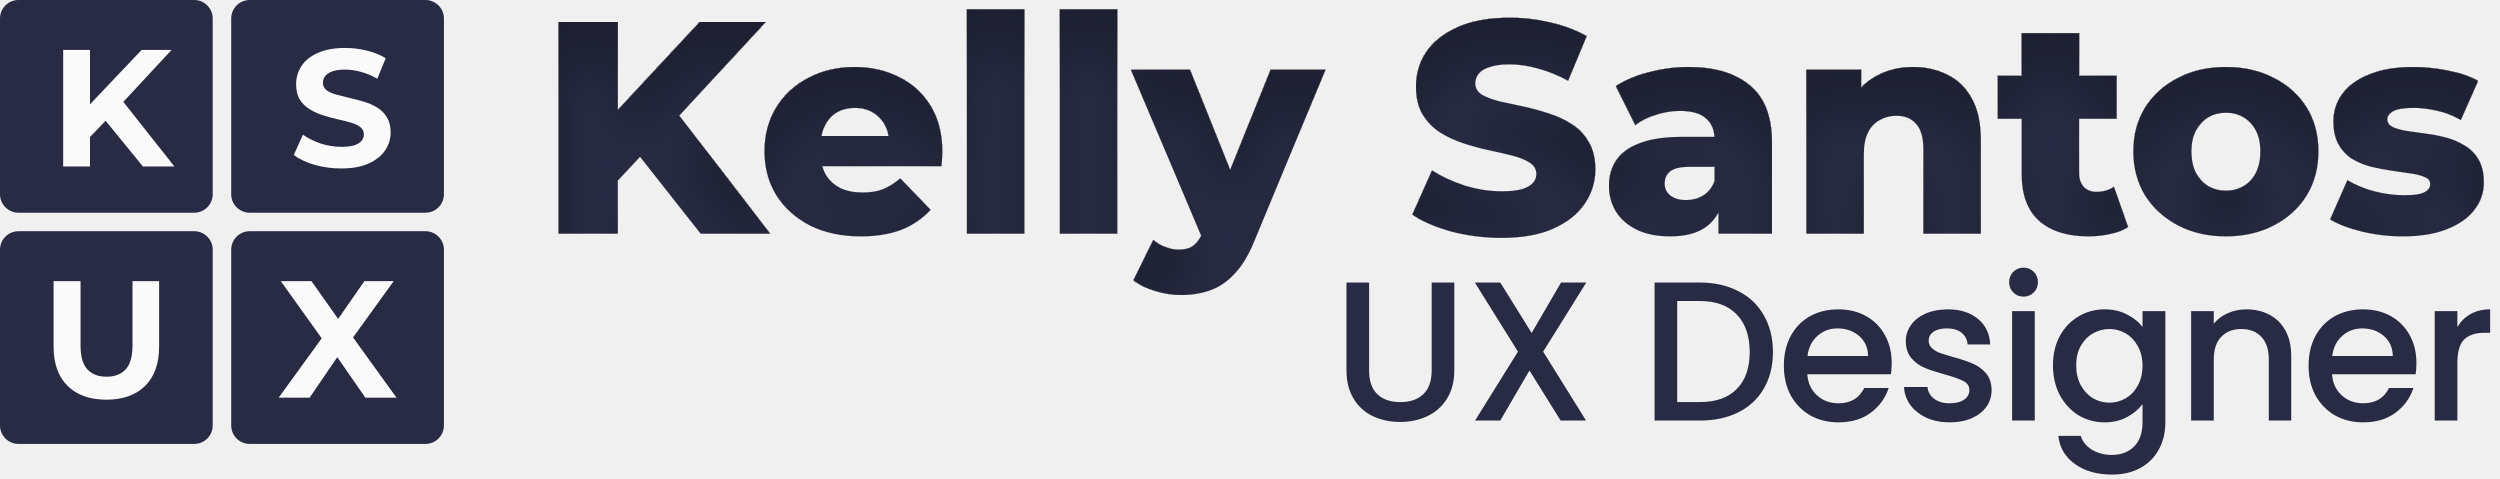
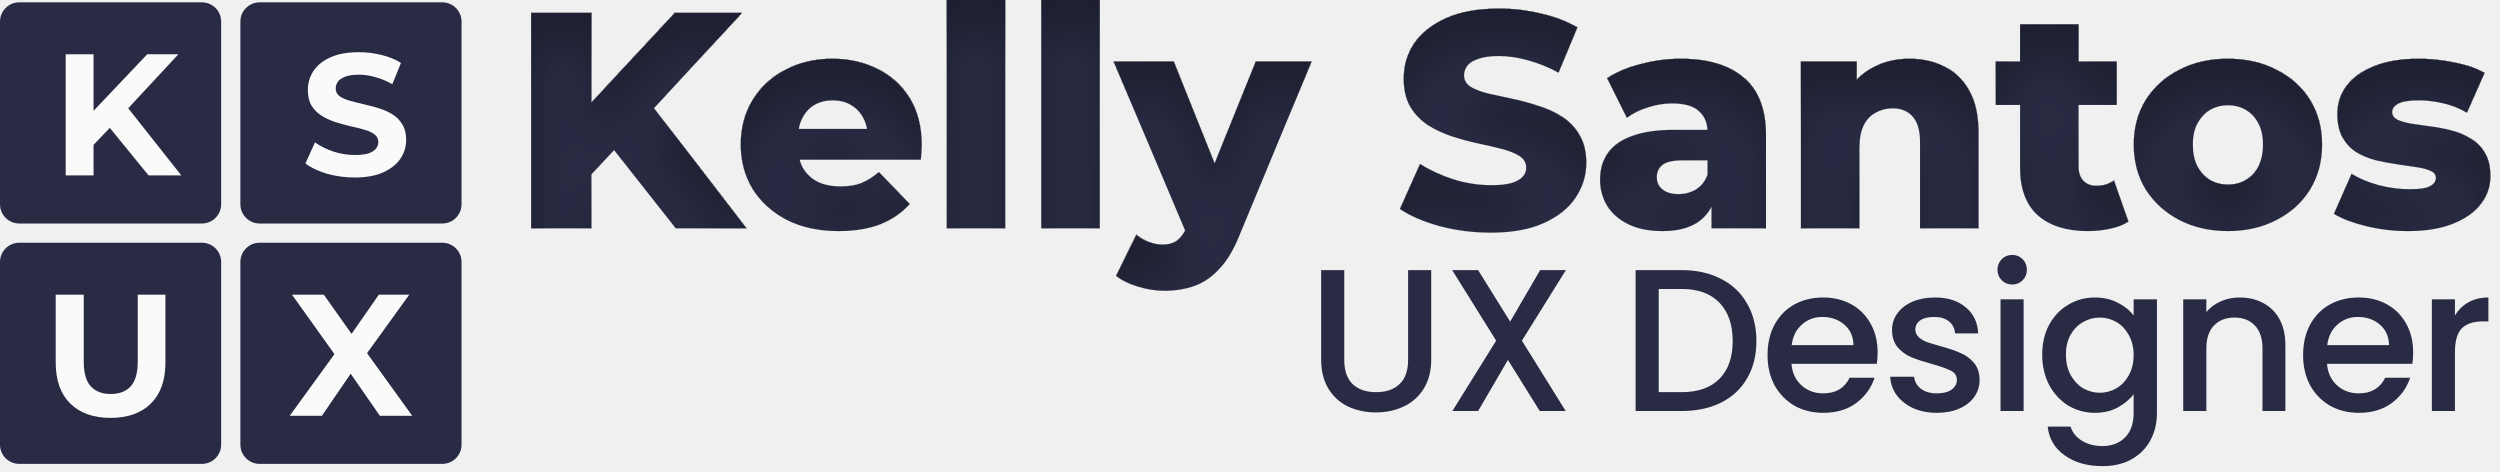
- <svg xmlns="http://www.w3.org/2000/svg" width="214" height="41" viewBox="0 0 214 41" fill="none">
-   <g clip-path="url(#clip0_3644_10)">
-     <path d="M16.625 0C17.499 2.06136e-06 18.208 0.709 18.208 1.583V16.625C18.208 17.499 17.499 18.208 16.625 18.208H1.583C0.709 18.208 2.06137e-06 17.499 0 16.625V1.583C0 0.709 0.709 0 1.583 0H16.625Z" fill="#282B43" />
-     <path d="M7.475 11.97L7.347 9.305L12.12 4.275H14.685L10.382 8.906L9.099 10.274L7.475 11.97ZM5.409 14.25V4.275H7.703V14.25H5.409ZM12.234 14.25L8.686 9.904L10.197 8.265L14.928 14.25H12.234Z" fill="#FAFAFA" />
-     <path d="M36.417 0H21.375C20.5 0 19.792 0.709 19.792 1.583V16.625C19.792 17.499 20.5 18.208 21.375 18.208H36.417C37.291 18.208 38 17.499 38 16.625V1.583C38 0.709 37.291 0 36.417 0Z" fill="#282B43" />
-     <path d="M29.208 14.421C28.41 14.421 27.646 14.316 26.914 14.107C26.183 13.889 25.594 13.609 25.147 13.267L25.931 11.528C26.358 11.832 26.862 12.084 27.441 12.284C28.03 12.473 28.624 12.569 29.223 12.569C29.679 12.569 30.044 12.526 30.32 12.44C30.605 12.345 30.814 12.217 30.947 12.056C31.08 11.894 31.146 11.709 31.146 11.5C31.146 11.234 31.042 11.025 30.833 10.873C30.624 10.711 30.348 10.583 30.006 10.488C29.664 10.383 29.284 10.289 28.866 10.203C28.458 10.108 28.045 9.994 27.627 9.861C27.218 9.728 26.843 9.557 26.501 9.348C26.159 9.139 25.879 8.864 25.66 8.521C25.451 8.18 25.347 7.742 25.347 7.21C25.347 6.641 25.499 6.123 25.803 5.657C26.116 5.182 26.582 4.807 27.199 4.532C27.826 4.247 28.61 4.104 29.55 4.104C30.177 4.104 30.795 4.18 31.403 4.332C32.011 4.474 32.548 4.693 33.013 4.987L32.301 6.74C31.835 6.474 31.37 6.279 30.904 6.156C30.439 6.023 29.983 5.957 29.536 5.957C29.09 5.957 28.724 6.009 28.439 6.113C28.154 6.218 27.95 6.356 27.826 6.527C27.703 6.688 27.641 6.878 27.641 7.096C27.641 7.353 27.745 7.562 27.954 7.723C28.163 7.875 28.439 7.999 28.781 8.094C29.123 8.189 29.498 8.284 29.907 8.379C30.325 8.474 30.738 8.583 31.146 8.707C31.564 8.83 31.944 8.996 32.286 9.206C32.628 9.415 32.904 9.69 33.113 10.032C33.331 10.374 33.441 10.806 33.441 11.329C33.441 11.889 33.284 12.402 32.97 12.868C32.657 13.333 32.187 13.709 31.56 13.993C30.942 14.278 30.158 14.421 29.208 14.421Z" fill="#FAFAFA" />
-     <path d="M16.625 19.792H1.583C0.709 19.792 0 20.5 0 21.375V36.417C0 37.291 0.709 38 1.583 38H16.625C17.499 38 18.208 37.291 18.208 36.417V21.375C18.208 20.5 17.499 19.792 16.625 19.792Z" fill="#282B43" />
-     <path d="M9.104 34.213C7.688 34.213 6.581 33.818 5.783 33.03C4.985 32.241 4.586 31.116 4.586 29.653V24.067H6.895V29.567C6.895 30.517 7.09 31.201 7.479 31.619C7.869 32.037 8.415 32.246 9.118 32.246C9.821 32.246 10.367 32.037 10.757 31.619C11.146 31.201 11.341 30.517 11.341 29.567V24.067H13.621V29.653C13.621 31.116 13.222 32.241 12.424 33.03C11.626 33.818 10.519 34.213 9.104 34.213Z" fill="#FAFAFA" />
-     <path d="M36.417 19.792H21.375C20.5 19.792 19.792 20.5 19.792 21.375V36.417C19.792 37.291 20.5 38 21.375 38H36.417C37.291 38 38 37.291 38 36.417V21.375C38 20.5 37.291 19.792 36.417 19.792Z" fill="#282B43" />
-     <path d="M23.852 34.042L28.142 28.128V29.809L24.038 24.067H26.66L29.495 28.071L28.398 28.085L31.191 24.067H33.699L29.623 29.71V28.057L33.941 34.042H31.276L28.341 29.809H29.395L26.503 34.042H23.852Z" fill="#FAFAFA" />
+ <svg xmlns="http://www.w3.org/2000/svg" width="260" height="49" viewBox="0 0 260 49" fill="none">
+   <g clip-path="url(#clip0_3896_3540)">
+     <path d="M21 0.244C22.105 0.244 23 1.139 23 2.244V21.244C23 22.349 22.105 23.244 21 23.244H2C0.895 23.244 2.06165e-06 22.349 0 21.244V2.244C0 1.139 0.895 0.244 2 0.244H21Z" fill="#282B43" />
+     <path d="M9.442 15.364L9.28 11.998L15.31 5.644H18.55L13.114 11.494L11.494 13.222L9.442 15.364ZM6.832 18.244V5.644H9.73V18.244H6.832ZM15.454 18.244L10.972 12.754L12.88 10.684L18.856 18.244H15.454Z" fill="#FAFAFA" />
+     <path d="M46 0.244H27C25.895 0.244 25 1.139 25 2.244V21.244C25 22.349 25.895 23.244 27 23.244H46C47.105 23.244 48 22.349 48 21.244V2.244C48 1.139 47.105 0.244 46 0.244Z" fill="#282B43" />
+     <path d="M36.895 18.46C35.887 18.46 34.921 18.328 33.997 18.064C33.073 17.788 32.329 17.434 31.765 17.002L32.755 14.806C33.295 15.19 33.931 15.508 34.663 15.76C35.407 16 36.157 16.12 36.913 16.12C37.489 16.12 37.951 16.066 38.299 15.958C38.659 15.838 38.923 15.676 39.091 15.472C39.259 15.268 39.343 15.034 39.343 14.77C39.343 14.434 39.211 14.17 38.947 13.978C38.683 13.774 38.335 13.612 37.903 13.492C37.471 13.36 36.991 13.24 36.463 13.132C35.947 13.012 35.425 12.868 34.897 12.7C34.381 12.532 33.907 12.316 33.475 12.052C33.043 11.788 32.689 11.44 32.413 11.008C32.149 10.576 32.017 10.024 32.017 9.352C32.017 8.632 32.209 7.978 32.593 7.39C32.989 6.79 33.577 6.316 34.357 5.968C35.149 5.608 36.139 5.428 37.327 5.428C38.119 5.428 38.899 5.524 39.667 5.716C40.435 5.896 41.113 6.172 41.701 6.544L40.801 8.758C40.213 8.422 39.625 8.176 39.037 8.02C38.449 7.852 37.873 7.768 37.309 7.768C36.745 7.768 36.283 7.834 35.923 7.966C35.563 8.098 35.305 8.272 35.149 8.488C34.993 8.692 34.915 8.932 34.915 9.208C34.915 9.532 35.047 9.796 35.311 10C35.575 10.192 35.923 10.348 36.355 10.468C36.787 10.588 37.261 10.708 37.777 10.828C38.305 10.948 38.827 11.086 39.343 11.242C39.871 11.398 40.351 11.608 40.783 11.872C41.215 12.136 41.563 12.484 41.827 12.916C42.103 13.348 42.241 13.894 42.241 14.554C42.241 15.262 42.043 15.91 41.647 16.498C41.251 17.086 40.657 17.56 39.865 17.92C39.085 18.28 38.095 18.46 36.895 18.46Z" fill="#FAFAFA" />
+     <path d="M21 25.244H2C0.895 25.244 0 26.139 0 27.244V46.244C0 47.349 0.895 48.244 2 48.244H21C22.105 48.244 23 47.349 23 46.244V27.244C23 26.139 22.105 25.244 21 25.244Z" fill="#282B43" />
+     <path d="M11.499 43.46C9.711 43.46 8.313 42.962 7.305 41.966C6.297 40.97 5.793 39.548 5.793 37.7V30.644H8.709V37.592C8.709 38.792 8.955 39.656 9.447 40.184C9.939 40.712 10.629 40.976 11.517 40.976C12.405 40.976 13.095 40.712 13.587 40.184C14.079 39.656 14.325 38.792 14.325 37.592V30.644H17.205V37.7C17.205 39.548 16.701 40.97 15.693 41.966C14.685 42.962 13.287 43.46 11.499 43.46Z" fill="#FAFAFA" />
+     <path d="M46 25.244H27C25.895 25.244 25 26.139 25 27.244V46.244C25 47.349 25.895 48.244 27 48.244H46C47.105 48.244 48 47.349 48 46.244V27.244C48 26.139 47.105 25.244 46 25.244Z" fill="#282B43" />
+     <path d="M30.129 43.244L35.547 35.774V37.898L30.363 30.644H33.675L37.257 35.702L35.871 35.72L39.399 30.644H42.567L37.419 37.772V35.684L42.873 43.244H39.507L35.799 37.898H37.131L33.477 43.244H30.129Z" fill="#FAFAFA" />
  </g>
-   <g filter="url(#filter0_i_3644_10)">
-     <path d="M52.393 15.988L52.108 10.243L59.898 1.883H65.541L57.776 10.294L54.929 13.271L52.393 15.988ZM47.812 20V1.883H52.885V20H47.812ZM59.976 20L54.075 12.52L57.414 8.948L65.929 20H59.976ZM73.675 20.233C72.018 20.233 70.569 19.922 69.326 19.301C68.101 18.663 67.144 17.8 66.454 16.713C65.781 15.609 65.444 14.358 65.444 12.96C65.444 11.562 65.772 10.32 66.428 9.233C67.101 8.129 68.024 7.275 69.197 6.671C70.37 6.05 71.69 5.739 73.157 5.739C74.537 5.739 75.797 6.024 76.936 6.593C78.075 7.145 78.98 7.965 79.653 9.052C80.326 10.139 80.663 11.459 80.663 13.012C80.663 13.184 80.654 13.383 80.637 13.607C80.62 13.832 80.602 14.039 80.585 14.228H69.482V11.64H77.971L76.108 12.365C76.125 11.726 76.004 11.174 75.745 10.708C75.504 10.243 75.159 9.88 74.71 9.621C74.278 9.363 73.769 9.233 73.183 9.233C72.596 9.233 72.079 9.363 71.63 9.621C71.199 9.88 70.862 10.251 70.621 10.734C70.379 11.2 70.258 11.752 70.258 12.391V13.141C70.258 13.832 70.396 14.427 70.672 14.927C70.966 15.428 71.38 15.816 71.915 16.092C72.45 16.351 73.088 16.48 73.83 16.48C74.52 16.48 75.107 16.385 75.59 16.195C76.09 15.988 76.582 15.678 77.065 15.264L79.653 17.955C78.98 18.697 78.152 19.267 77.169 19.663C76.185 20.043 75.02 20.233 73.675 20.233ZM82.769 20V0.796H87.687V20H82.769ZM90.722 20V0.796H95.64V20H90.722ZM101.082 25.254C100.34 25.254 99.59 25.133 98.831 24.892C98.089 24.667 97.485 24.365 97.019 23.986L98.727 20.544C99.02 20.802 99.357 21.001 99.736 21.139C100.133 21.294 100.521 21.372 100.901 21.372C101.436 21.372 101.859 21.251 102.169 21.009C102.48 20.768 102.747 20.388 102.972 19.871L103.619 18.24L104.007 17.748L108.769 5.972H113.454L107.397 20.569C106.914 21.777 106.354 22.718 105.715 23.39C105.094 24.081 104.395 24.564 103.619 24.84C102.859 25.116 102.014 25.254 101.082 25.254ZM102.998 20.595L96.812 5.972H101.859L106.414 17.308L102.998 20.595ZM128.536 20.362C127.052 20.362 125.62 20.181 124.24 19.819C122.876 19.439 121.764 18.956 120.901 18.369L122.583 14.591C123.394 15.108 124.326 15.54 125.378 15.885C126.448 16.213 127.509 16.377 128.562 16.377C129.269 16.377 129.839 16.316 130.27 16.195C130.701 16.057 131.012 15.885 131.202 15.678C131.409 15.453 131.512 15.195 131.512 14.901C131.512 14.487 131.323 14.159 130.943 13.918C130.563 13.676 130.072 13.478 129.468 13.322C128.864 13.167 128.191 13.012 127.449 12.857C126.724 12.701 125.991 12.503 125.249 12.261C124.524 12.02 123.86 11.709 123.256 11.33C122.652 10.933 122.16 10.424 121.781 9.803C121.401 9.164 121.211 8.362 121.211 7.396C121.211 6.309 121.505 5.325 122.091 4.445C122.695 3.565 123.593 2.858 124.783 2.323C125.974 1.788 127.458 1.52 129.235 1.52C130.425 1.52 131.59 1.658 132.729 1.935C133.885 2.193 134.911 2.582 135.809 3.099L134.23 6.904C133.367 6.438 132.513 6.093 131.668 5.869C130.822 5.627 130.003 5.506 129.209 5.506C128.501 5.506 127.932 5.584 127.501 5.739C127.069 5.877 126.759 6.067 126.569 6.309C126.379 6.55 126.284 6.826 126.284 7.137C126.284 7.534 126.465 7.853 126.828 8.094C127.207 8.319 127.699 8.508 128.303 8.664C128.924 8.802 129.597 8.948 130.322 9.104C131.064 9.259 131.797 9.457 132.522 9.699C133.264 9.923 133.937 10.234 134.541 10.631C135.144 11.01 135.628 11.519 135.99 12.158C136.369 12.779 136.559 13.564 136.559 14.513C136.559 15.566 136.257 16.541 135.653 17.438C135.067 18.318 134.178 19.025 132.988 19.56C131.814 20.095 130.33 20.362 128.536 20.362ZM147.1 20V17.386L146.763 16.739V11.925C146.763 11.148 146.522 10.553 146.039 10.139C145.573 9.708 144.822 9.492 143.787 9.492C143.114 9.492 142.433 9.604 141.742 9.828C141.052 10.036 140.466 10.329 139.982 10.708L138.326 7.37C139.12 6.852 140.069 6.455 141.173 6.179C142.295 5.886 143.407 5.739 144.512 5.739C146.789 5.739 148.549 6.265 149.792 7.318C151.051 8.353 151.681 9.984 151.681 12.21V20H147.1ZM142.959 20.233C141.837 20.233 140.888 20.043 140.112 19.663C139.335 19.284 138.74 18.766 138.326 18.111C137.929 17.455 137.731 16.722 137.731 15.911C137.731 15.048 137.946 14.306 138.378 13.685C138.826 13.046 139.508 12.563 140.422 12.236C141.337 11.89 142.519 11.718 143.968 11.718H147.281V14.28H144.641C143.847 14.28 143.287 14.409 142.959 14.668C142.648 14.927 142.493 15.272 142.493 15.704C142.493 16.135 142.657 16.48 142.985 16.739C143.313 16.998 143.761 17.127 144.331 17.127C144.865 17.127 145.349 16.998 145.78 16.739C146.229 16.463 146.556 16.049 146.763 15.497L147.436 17.308C147.178 18.274 146.669 19.008 145.909 19.508C145.167 19.991 144.184 20.233 142.959 20.233ZM163.761 5.739C164.848 5.739 165.831 5.963 166.711 6.412C167.591 6.843 168.281 7.516 168.782 8.431C169.3 9.345 169.558 10.527 169.558 11.977V20H164.641V12.779C164.641 11.778 164.434 11.053 164.02 10.605C163.623 10.139 163.062 9.906 162.337 9.906C161.82 9.906 161.345 10.027 160.914 10.268C160.482 10.493 160.146 10.847 159.904 11.33C159.663 11.813 159.542 12.443 159.542 13.219V20H154.625V5.972H159.309V9.958L158.403 8.793C158.938 7.775 159.671 7.016 160.603 6.516C161.535 5.998 162.588 5.739 163.761 5.739ZM178.749 20.233C176.954 20.233 175.557 19.793 174.556 18.913C173.555 18.016 173.055 16.67 173.055 14.875V2.84H177.972V14.824C177.972 15.324 178.11 15.721 178.386 16.014C178.662 16.29 179.016 16.428 179.447 16.428C180.034 16.428 180.535 16.282 180.949 15.988L182.165 19.431C181.751 19.707 181.242 19.905 180.638 20.026C180.034 20.164 179.404 20.233 178.749 20.233ZM171.01 10.165V6.49H181.182V10.165H171.01ZM190.536 20.233C189.001 20.233 187.638 19.922 186.447 19.301C185.256 18.68 184.316 17.826 183.626 16.739C182.953 15.635 182.616 14.375 182.616 12.96C182.616 11.545 182.953 10.294 183.626 9.207C184.316 8.12 185.256 7.275 186.447 6.671C187.638 6.05 189.001 5.739 190.536 5.739C192.072 5.739 193.435 6.05 194.626 6.671C195.833 7.275 196.774 8.12 197.447 9.207C198.12 10.294 198.456 11.545 198.456 12.96C198.456 14.375 198.12 15.635 197.447 16.739C196.774 17.826 195.833 18.68 194.626 19.301C193.435 19.922 192.072 20.233 190.536 20.233ZM190.536 16.325C191.106 16.325 191.606 16.195 192.037 15.937C192.486 15.678 192.84 15.298 193.099 14.798C193.357 14.28 193.487 13.668 193.487 12.96C193.487 12.253 193.357 11.657 193.099 11.174C192.84 10.674 192.486 10.294 192.037 10.036C191.606 9.777 191.106 9.647 190.536 9.647C189.984 9.647 189.484 9.777 189.035 10.036C188.604 10.294 188.25 10.674 187.974 11.174C187.715 11.657 187.586 12.253 187.586 12.96C187.586 13.668 187.715 14.28 187.974 14.798C188.25 15.298 188.604 15.678 189.035 15.937C189.484 16.195 189.984 16.325 190.536 16.325ZM205.672 20.233C204.482 20.233 203.317 20.095 202.178 19.819C201.057 19.543 200.151 19.198 199.461 18.784L200.936 15.419C201.592 15.816 202.36 16.135 203.239 16.377C204.119 16.601 204.982 16.713 205.828 16.713C206.656 16.713 207.225 16.627 207.536 16.454C207.864 16.282 208.028 16.049 208.028 15.755C208.028 15.479 207.872 15.281 207.562 15.16C207.268 15.022 206.872 14.918 206.371 14.85C205.888 14.78 205.353 14.703 204.767 14.617C204.18 14.53 203.585 14.418 202.981 14.28C202.394 14.125 201.85 13.9 201.35 13.607C200.867 13.297 200.479 12.883 200.185 12.365C199.892 11.847 199.745 11.192 199.745 10.398C199.745 9.501 200.004 8.707 200.522 8.017C201.057 7.309 201.833 6.757 202.851 6.36C203.869 5.946 205.112 5.739 206.578 5.739C207.562 5.739 208.554 5.843 209.555 6.05C210.573 6.24 211.427 6.533 212.117 6.93L210.642 10.268C209.952 9.872 209.261 9.604 208.571 9.466C207.881 9.311 207.225 9.233 206.604 9.233C205.776 9.233 205.189 9.328 204.844 9.518C204.516 9.708 204.352 9.941 204.352 10.217C204.352 10.493 204.499 10.708 204.792 10.864C205.086 11.002 205.474 11.114 205.957 11.2C206.457 11.269 207.001 11.347 207.588 11.433C208.174 11.502 208.761 11.614 209.348 11.77C209.952 11.925 210.495 12.158 210.978 12.468C211.479 12.762 211.875 13.167 212.169 13.685C212.462 14.185 212.609 14.832 212.609 15.626C212.609 16.489 212.341 17.265 211.806 17.955C211.289 18.645 210.512 19.198 209.477 19.612C208.459 20.026 207.191 20.233 205.672 20.233Z" fill="#282B43" />
+   <g filter="url(#filter0_i_3896_3540)">
+     <path d="M60.904 18.784L60.552 11.68L70.184 1.344H77.16L67.56 11.744L64.04 15.424L60.904 18.784ZM55.24 23.744V1.344H61.512V23.744H55.24ZM70.28 23.744L62.984 14.496L67.112 10.08L77.64 23.744H70.28ZM87.217 24.032C85.169 24.032 83.377 23.648 81.841 22.88C80.326 22.091 79.142 21.024 78.289 19.68C77.457 18.315 77.041 16.768 77.041 15.04C77.041 13.312 77.446 11.776 78.257 10.432C79.089 9.067 80.23 8.011 81.681 7.264C83.131 6.496 84.763 6.112 86.577 6.112C88.283 6.112 89.841 6.464 91.249 7.168C92.657 7.851 93.777 8.864 94.609 10.208C95.441 11.552 95.857 13.184 95.857 15.104C95.857 15.317 95.846 15.563 95.825 15.84C95.803 16.117 95.782 16.373 95.761 16.608H82.033V13.408H92.529L90.225 14.304C90.246 13.515 90.097 12.832 89.777 12.256C89.478 11.68 89.051 11.232 88.497 10.912C87.963 10.592 87.334 10.432 86.609 10.432C85.883 10.432 85.243 10.592 84.689 10.912C84.155 11.232 83.739 11.691 83.441 12.288C83.142 12.864 82.993 13.547 82.993 14.336V15.264C82.993 16.117 83.163 16.853 83.505 17.472C83.867 18.091 84.379 18.571 85.041 18.912C85.702 19.232 86.491 19.392 87.409 19.392C88.262 19.392 88.987 19.275 89.585 19.04C90.203 18.784 90.811 18.4 91.409 17.888L94.609 21.216C93.777 22.133 92.753 22.837 91.537 23.328C90.321 23.797 88.881 24.032 87.217 24.032ZM98.461 23.744V1.71661e-05H104.541V23.744H98.461ZM108.294 23.744V1.71661e-05H114.374V23.744H108.294ZM121.103 30.24C120.186 30.24 119.258 30.091 118.319 29.792C117.402 29.515 116.655 29.141 116.079 28.672L118.191 24.416C118.554 24.736 118.97 24.981 119.439 25.152C119.93 25.344 120.41 25.44 120.879 25.44C121.54 25.44 122.063 25.291 122.447 24.992C122.831 24.693 123.162 24.224 123.439 23.584L124.239 21.568L124.719 20.96L130.607 6.4H136.399L128.911 24.448C128.314 25.941 127.62 27.104 126.831 27.936C126.063 28.789 125.199 29.387 124.239 29.728C123.3 30.069 122.255 30.24 121.103 30.24ZM123.471 24.48L115.823 6.4H122.063L127.695 20.416L123.471 24.48ZM155.047 24.192C153.212 24.192 151.441 23.968 149.735 23.52C148.049 23.051 146.673 22.453 145.607 21.728L147.687 17.056C148.689 17.696 149.841 18.229 151.143 18.656C152.465 19.061 153.777 19.264 155.079 19.264C155.953 19.264 156.657 19.189 157.191 19.04C157.724 18.869 158.108 18.656 158.343 18.4C158.599 18.123 158.727 17.803 158.727 17.44C158.727 16.928 158.492 16.523 158.023 16.224C157.553 15.925 156.945 15.68 156.199 15.488C155.452 15.296 154.62 15.104 153.703 14.912C152.807 14.72 151.9 14.475 150.983 14.176C150.087 13.877 149.265 13.493 148.519 13.024C147.772 12.533 147.164 11.904 146.695 11.136C146.225 10.347 145.991 9.355 145.991 8.16C145.991 6.816 146.353 5.6 147.079 4.512C147.825 3.424 148.935 2.549 150.407 1.888C151.879 1.227 153.713 0.896 155.911 0.896C157.383 0.896 158.823 1.067 160.231 1.408C161.66 1.728 162.929 2.208 164.039 2.848L162.087 7.552C161.02 6.976 159.964 6.549 158.919 6.272C157.873 5.973 156.86 5.824 155.879 5.824C155.004 5.824 154.3 5.92 153.767 6.112C153.233 6.283 152.849 6.517 152.615 6.816C152.38 7.115 152.263 7.456 152.263 7.84C152.263 8.331 152.487 8.725 152.935 9.024C153.404 9.301 154.012 9.536 154.759 9.728C155.527 9.899 156.359 10.08 157.255 10.272C158.172 10.464 159.079 10.709 159.975 11.008C160.892 11.285 161.724 11.669 162.471 12.16C163.217 12.629 163.815 13.259 164.263 14.048C164.732 14.816 164.967 15.787 164.967 16.96C164.967 18.261 164.593 19.467 163.847 20.576C163.121 21.664 162.023 22.539 160.551 23.2C159.1 23.861 157.265 24.192 155.047 24.192ZM177.999 23.744V20.512L177.583 19.712V13.76C177.583 12.8 177.284 12.064 176.687 11.552C176.111 11.019 175.183 10.752 173.903 10.752C173.071 10.752 172.228 10.891 171.375 11.168C170.522 11.424 169.796 11.787 169.199 12.256L167.151 8.128C168.132 7.488 169.306 6.997 170.671 6.656C172.058 6.293 173.434 6.112 174.799 6.112C177.615 6.112 179.791 6.763 181.327 8.064C182.884 9.344 183.663 11.36 183.663 14.112V23.744H177.999ZM172.879 24.032C171.492 24.032 170.319 23.797 169.359 23.328C168.399 22.859 167.663 22.219 167.151 21.408C166.66 20.597 166.415 19.691 166.415 18.688C166.415 17.621 166.682 16.704 167.215 15.936C167.77 15.147 168.612 14.549 169.743 14.144C170.874 13.717 172.335 13.504 174.127 13.504H178.223V16.672H174.959C173.978 16.672 173.284 16.832 172.879 17.152C172.495 17.472 172.303 17.899 172.303 18.432C172.303 18.965 172.506 19.392 172.911 19.712C173.316 20.032 173.871 20.192 174.575 20.192C175.236 20.192 175.834 20.032 176.367 19.712C176.922 19.371 177.327 18.859 177.583 18.176L178.415 20.416C178.095 21.611 177.466 22.517 176.527 23.136C175.61 23.733 174.394 24.032 172.879 24.032ZM187.302 23.744V6.4H193.094V11.328L191.974 9.888C192.636 8.629 193.542 7.691 194.694 7.072C195.846 6.432 197.148 6.112 198.598 6.112C199.942 6.112 201.158 6.389 202.246 6.944C203.334 7.477 204.188 8.309 204.806 9.44C205.446 10.571 205.766 12.032 205.766 13.824V23.744H199.686V14.816C199.686 13.579 199.43 12.683 198.918 12.128C198.428 11.552 197.734 11.264 196.838 11.264C196.198 11.264 195.612 11.413 195.078 11.712C194.545 11.989 194.129 12.427 193.83 13.024C193.532 13.621 193.382 14.4 193.382 15.36V23.744H187.302ZM217.129 24.032C214.91 24.032 213.182 23.488 211.945 22.4C210.708 21.291 210.089 19.627 210.089 17.408V2.528H216.169V17.344C216.169 17.963 216.34 18.453 216.681 18.816C217.022 19.157 217.46 19.328 217.993 19.328C218.718 19.328 219.337 19.147 219.849 18.784L221.353 23.04C220.841 23.381 220.212 23.627 219.465 23.776C218.718 23.947 217.94 24.032 217.129 24.032ZM207.561 10.912V6.4H220.137V10.912H207.561ZM231.703 24.032C229.805 24.032 228.119 23.648 226.647 22.88C225.175 22.112 224.013 21.056 223.159 19.712C222.327 18.347 221.911 16.789 221.911 15.04C221.911 13.291 222.327 11.744 223.159 10.4C224.013 9.056 225.175 8.011 226.647 7.264C228.119 6.496 229.805 6.112 231.703 6.112C233.602 6.112 235.287 6.496 236.759 7.264C238.253 8.011 239.415 9.056 240.247 10.4C241.079 11.744 241.495 13.291 241.495 15.04C241.495 16.789 241.079 18.347 240.247 19.712C239.415 21.056 238.253 22.112 236.759 22.88C235.287 23.648 233.602 24.032 231.703 24.032ZM231.703 19.2C232.407 19.2 233.026 19.04 233.559 18.72C234.114 18.4 234.551 17.931 234.871 17.312C235.191 16.672 235.351 15.915 235.351 15.04C235.351 14.165 235.191 13.429 234.871 12.832C234.551 12.213 234.114 11.744 233.559 11.424C233.026 11.104 232.407 10.944 231.703 10.944C231.021 10.944 230.402 11.104 229.847 11.424C229.314 11.744 228.877 12.213 228.535 12.832C228.215 13.429 228.055 14.165 228.055 15.04C228.055 15.915 228.215 16.672 228.535 17.312C228.877 17.931 229.314 18.4 229.847 18.72C230.402 19.04 231.021 19.2 231.703 19.2ZM250.417 24.032C248.945 24.032 247.505 23.861 246.097 23.52C244.711 23.179 243.591 22.752 242.737 22.24L244.561 18.08C245.372 18.571 246.321 18.965 247.409 19.264C248.497 19.541 249.564 19.68 250.609 19.68C251.633 19.68 252.337 19.573 252.721 19.36C253.127 19.147 253.329 18.859 253.329 18.496C253.329 18.155 253.137 17.909 252.753 17.76C252.391 17.589 251.9 17.461 251.281 17.376C250.684 17.291 250.023 17.195 249.297 17.088C248.572 16.981 247.836 16.843 247.089 16.672C246.364 16.48 245.692 16.203 245.073 15.84C244.476 15.456 243.996 14.944 243.633 14.304C243.271 13.664 243.089 12.853 243.089 11.872C243.089 10.763 243.409 9.781 244.049 8.928C244.711 8.053 245.671 7.371 246.929 6.88C248.188 6.368 249.724 6.112 251.537 6.112C252.753 6.112 253.98 6.24 255.217 6.496C256.476 6.731 257.532 7.093 258.385 7.584L256.561 11.712C255.708 11.221 254.855 10.891 254.001 10.72C253.148 10.528 252.337 10.432 251.569 10.432C250.545 10.432 249.82 10.549 249.393 10.784C248.988 11.019 248.785 11.307 248.785 11.648C248.785 11.989 248.967 12.256 249.329 12.448C249.692 12.619 250.172 12.757 250.769 12.864C251.388 12.949 252.06 13.045 252.785 13.152C253.511 13.237 254.236 13.376 254.961 13.568C255.708 13.76 256.38 14.048 256.977 14.432C257.596 14.795 258.087 15.296 258.449 15.936C258.812 16.555 258.993 17.355 258.993 18.336C258.993 19.403 258.663 20.363 258.001 21.216C257.361 22.069 256.401 22.752 255.121 23.264C253.863 23.776 252.295 24.032 250.417 24.032Z" fill="#282B43" />
  </g>
-   <path d="M117.196 24.185V31.716C117.196 32.611 117.428 33.286 117.893 33.739C118.369 34.192 119.026 34.419 119.865 34.419C120.715 34.419 121.372 34.192 121.837 33.739C122.313 33.286 122.551 32.611 122.551 31.716V24.185H124.489V31.682C124.489 32.645 124.279 33.461 123.86 34.13C123.441 34.799 122.88 35.297 122.177 35.626C121.474 35.955 120.698 36.119 119.848 36.119C118.998 36.119 118.222 35.955 117.519 35.626C116.828 35.297 116.278 34.799 115.87 34.13C115.462 33.461 115.258 32.645 115.258 31.682V24.185H117.196ZM132.095 30.101L135.767 36H133.591L130.922 31.716L128.423 36H126.264L129.936 30.101L126.247 24.185H128.423L131.109 28.503L133.625 24.185H135.784L132.095 30.101ZM145.49 24.185C146.748 24.185 147.847 24.429 148.788 24.916C149.74 25.392 150.471 26.083 150.981 26.99C151.502 27.885 151.763 28.934 151.763 30.135C151.763 31.336 151.502 32.379 150.981 33.263C150.471 34.147 149.74 34.827 148.788 35.303C147.847 35.768 146.748 36 145.49 36H141.631V24.185H145.49ZM145.49 34.419C146.873 34.419 147.932 34.045 148.669 33.297C149.406 32.549 149.774 31.495 149.774 30.135C149.774 28.764 149.406 27.693 148.669 26.922C147.932 26.151 146.873 25.766 145.49 25.766H143.569V34.419H145.49ZM161.929 31.087C161.929 31.438 161.906 31.756 161.861 32.039H154.704C154.76 32.787 155.038 33.388 155.537 33.841C156.035 34.294 156.647 34.521 157.373 34.521C158.415 34.521 159.152 34.085 159.583 33.212H161.674C161.39 34.073 160.875 34.782 160.127 35.337C159.39 35.881 158.472 36.153 157.373 36.153C156.477 36.153 155.673 35.955 154.959 35.558C154.256 35.15 153.701 34.583 153.293 33.858C152.896 33.121 152.698 32.271 152.698 31.308C152.698 30.345 152.89 29.5 153.276 28.775C153.672 28.038 154.222 27.472 154.925 27.075C155.639 26.678 156.455 26.48 157.373 26.48C158.257 26.48 159.044 26.673 159.736 27.058C160.427 27.443 160.965 27.987 161.351 28.69C161.736 29.381 161.929 30.18 161.929 31.087ZM159.906 30.475C159.894 29.761 159.639 29.189 159.141 28.758C158.642 28.327 158.024 28.112 157.288 28.112C156.619 28.112 156.047 28.327 155.571 28.758C155.095 29.177 154.811 29.75 154.721 30.475H159.906ZM166.896 36.153C166.159 36.153 165.496 36.023 164.907 35.762C164.329 35.49 163.87 35.127 163.53 34.674C163.19 34.209 163.009 33.694 162.986 33.127H164.992C165.026 33.524 165.213 33.858 165.553 34.13C165.904 34.391 166.341 34.521 166.862 34.521C167.406 34.521 167.825 34.419 168.12 34.215C168.426 34 168.579 33.728 168.579 33.399C168.579 33.048 168.409 32.787 168.069 32.617C167.74 32.447 167.213 32.26 166.488 32.056C165.785 31.863 165.213 31.676 164.771 31.495C164.329 31.314 163.944 31.036 163.615 30.662C163.298 30.288 163.139 29.795 163.139 29.183C163.139 28.684 163.286 28.231 163.581 27.823C163.876 27.404 164.295 27.075 164.839 26.837C165.394 26.599 166.029 26.48 166.743 26.48C167.808 26.48 168.664 26.752 169.31 27.296C169.967 27.829 170.319 28.56 170.364 29.489H168.426C168.392 29.07 168.222 28.735 167.916 28.486C167.61 28.237 167.196 28.112 166.675 28.112C166.165 28.112 165.774 28.208 165.502 28.401C165.23 28.594 165.094 28.849 165.094 29.166C165.094 29.415 165.185 29.625 165.366 29.795C165.547 29.965 165.768 30.101 166.029 30.203C166.29 30.294 166.675 30.413 167.185 30.56C167.865 30.741 168.42 30.928 168.851 31.121C169.293 31.302 169.673 31.574 169.99 31.937C170.307 32.3 170.472 32.781 170.483 33.382C170.483 33.915 170.336 34.391 170.041 34.81C169.746 35.229 169.327 35.558 168.783 35.796C168.25 36.034 167.621 36.153 166.896 36.153ZM173.223 25.392C172.872 25.392 172.577 25.273 172.339 25.035C172.101 24.797 171.982 24.502 171.982 24.151C171.982 23.8 172.101 23.505 172.339 23.267C172.577 23.029 172.872 22.91 173.223 22.91C173.563 22.91 173.852 23.029 174.09 23.267C174.328 23.505 174.447 23.8 174.447 24.151C174.447 24.502 174.328 24.797 174.09 25.035C173.852 25.273 173.563 25.392 173.223 25.392ZM174.175 26.633V36H172.237V26.633H174.175ZM180.153 26.48C180.879 26.48 181.519 26.627 182.074 26.922C182.641 27.205 183.083 27.562 183.4 27.993V26.633H185.355V36.153C185.355 37.014 185.174 37.779 184.811 38.448C184.449 39.128 183.922 39.661 183.23 40.046C182.55 40.431 181.734 40.624 180.782 40.624C179.513 40.624 178.459 40.324 177.62 39.723C176.782 39.134 176.306 38.329 176.192 37.309H178.113C178.261 37.796 178.572 38.187 179.048 38.482C179.536 38.788 180.114 38.941 180.782 38.941C181.564 38.941 182.193 38.703 182.669 38.227C183.157 37.751 183.4 37.06 183.4 36.153V34.589C183.072 35.031 182.624 35.405 182.057 35.711C181.502 36.006 180.867 36.153 180.153 36.153C179.337 36.153 178.589 35.949 177.909 35.541C177.241 35.122 176.708 34.544 176.311 33.807C175.926 33.059 175.733 32.215 175.733 31.274C175.733 30.333 175.926 29.5 176.311 28.775C176.708 28.05 177.241 27.489 177.909 27.092C178.589 26.684 179.337 26.48 180.153 26.48ZM183.4 31.308C183.4 30.662 183.264 30.101 182.992 29.625C182.732 29.149 182.386 28.786 181.955 28.537C181.525 28.288 181.06 28.163 180.561 28.163C180.063 28.163 179.598 28.288 179.167 28.537C178.737 28.775 178.385 29.132 178.113 29.608C177.853 30.073 177.722 30.628 177.722 31.274C177.722 31.92 177.853 32.487 178.113 32.974C178.385 33.461 178.737 33.835 179.167 34.096C179.609 34.345 180.074 34.47 180.561 34.47C181.06 34.47 181.525 34.345 181.955 34.096C182.386 33.847 182.732 33.484 182.992 33.008C183.264 32.521 183.4 31.954 183.4 31.308ZM192.287 26.48C193.024 26.48 193.681 26.633 194.259 26.939C194.848 27.245 195.307 27.698 195.636 28.299C195.965 28.9 196.129 29.625 196.129 30.475V36H194.208V30.764C194.208 29.925 193.998 29.285 193.579 28.843C193.16 28.39 192.587 28.163 191.862 28.163C191.137 28.163 190.559 28.39 190.128 28.843C189.709 29.285 189.499 29.925 189.499 30.764V36H187.561V26.633H189.499V27.704C189.816 27.319 190.219 27.018 190.706 26.803C191.205 26.588 191.732 26.48 192.287 26.48ZM206.846 31.087C206.846 31.438 206.823 31.756 206.778 32.039H199.621C199.678 32.787 199.955 33.388 200.454 33.841C200.953 34.294 201.565 34.521 202.29 34.521C203.333 34.521 204.069 34.085 204.5 33.212H206.591C206.308 34.073 205.792 34.782 205.044 35.337C204.307 35.881 203.389 36.153 202.29 36.153C201.395 36.153 200.59 35.955 199.876 35.558C199.173 35.15 198.618 34.583 198.21 33.858C197.813 33.121 197.615 32.271 197.615 31.308C197.615 30.345 197.808 29.5 198.193 28.775C198.59 28.038 199.139 27.472 199.842 27.075C200.556 26.678 201.372 26.48 202.29 26.48C203.174 26.48 203.962 26.673 204.653 27.058C205.344 27.443 205.883 27.987 206.268 28.69C206.653 29.381 206.846 30.18 206.846 31.087ZM204.823 30.475C204.812 29.761 204.557 29.189 204.058 28.758C203.559 28.327 202.942 28.112 202.205 28.112C201.536 28.112 200.964 28.327 200.488 28.758C200.012 29.177 199.729 29.75 199.638 30.475H204.823ZM210.351 27.993C210.634 27.517 211.008 27.149 211.473 26.888C211.949 26.616 212.51 26.48 213.156 26.48V28.486H212.663C211.904 28.486 211.326 28.679 210.929 29.064C210.544 29.449 210.351 30.118 210.351 31.07V36H208.413V26.633H210.351V27.993Z" fill="#282B43" />
+   <path d="M139.803 28.093V37.432C139.803 38.542 140.091 39.378 140.667 39.94C141.258 40.502 142.073 40.784 143.113 40.784C144.167 40.784 144.982 40.502 145.558 39.94C146.148 39.378 146.443 38.542 146.443 37.432V28.093H148.846V37.39C148.846 38.584 148.586 39.596 148.067 40.425C147.547 41.254 146.851 41.873 145.98 42.28C145.108 42.688 144.146 42.892 143.092 42.892C142.038 42.892 141.075 42.688 140.204 42.28C139.346 41.873 138.665 41.254 138.159 40.425C137.653 39.596 137.4 38.584 137.4 37.39V28.093H139.803ZM158.278 35.429L162.832 42.744H160.133L156.824 37.432L153.725 42.744H151.048L155.601 35.429L151.027 28.093H153.725L157.056 33.448L160.175 28.093H162.853L158.278 35.429ZM174.888 28.093C176.448 28.093 177.811 28.396 178.977 29C180.158 29.59 181.064 30.447 181.697 31.572C182.343 32.682 182.666 33.982 182.666 35.471C182.666 36.961 182.343 38.254 181.697 39.35C181.064 40.446 180.158 41.289 178.977 41.88C177.811 42.456 176.448 42.744 174.888 42.744H170.103V28.093H174.888ZM174.888 40.784C176.602 40.784 177.916 40.32 178.83 39.392C179.743 38.465 180.2 37.158 180.2 35.471C180.2 33.771 179.743 32.443 178.83 31.487C177.916 30.532 176.602 30.054 174.888 30.054H172.506V40.784H174.888ZM195.272 36.652C195.272 37.088 195.244 37.481 195.187 37.832H186.313C186.383 38.76 186.727 39.505 187.346 40.067C187.964 40.629 188.723 40.91 189.622 40.91C190.915 40.91 191.829 40.369 192.363 39.287H194.956C194.604 40.355 193.965 41.233 193.037 41.922C192.124 42.596 190.985 42.934 189.622 42.934C188.512 42.934 187.514 42.688 186.629 42.196C185.758 41.69 185.069 40.987 184.563 40.088C184.071 39.175 183.825 38.12 183.825 36.926C183.825 35.731 184.064 34.684 184.542 33.785C185.034 32.872 185.715 32.169 186.587 31.677C187.472 31.185 188.484 30.939 189.622 30.939C190.718 30.939 191.695 31.178 192.552 31.656C193.41 32.134 194.077 32.808 194.555 33.68C195.033 34.537 195.272 35.528 195.272 36.652ZM192.763 35.893C192.749 35.008 192.433 34.298 191.815 33.764C191.196 33.23 190.43 32.963 189.517 32.963C188.688 32.963 187.978 33.23 187.388 33.764C186.798 34.284 186.446 34.994 186.334 35.893H192.763ZM201.431 42.934C200.518 42.934 199.695 42.772 198.965 42.449C198.248 42.112 197.679 41.662 197.257 41.1C196.836 40.524 196.611 39.884 196.583 39.181H199.07C199.112 39.673 199.344 40.088 199.766 40.425C200.201 40.748 200.742 40.91 201.389 40.91C202.063 40.91 202.583 40.784 202.949 40.531C203.328 40.264 203.518 39.926 203.518 39.519C203.518 39.083 203.307 38.76 202.886 38.549C202.478 38.338 201.825 38.106 200.925 37.853C200.054 37.615 199.344 37.383 198.796 37.158C198.248 36.933 197.77 36.589 197.363 36.125C196.969 35.661 196.772 35.05 196.772 34.291C196.772 33.673 196.955 33.111 197.32 32.605C197.686 32.085 198.206 31.677 198.88 31.382C199.569 31.087 200.356 30.939 201.241 30.939C202.562 30.939 203.623 31.276 204.424 31.951C205.239 32.612 205.675 33.518 205.731 34.67H203.328C203.286 34.15 203.075 33.736 202.696 33.427C202.316 33.117 201.803 32.963 201.157 32.963C200.525 32.963 200.04 33.082 199.702 33.321C199.365 33.56 199.197 33.876 199.197 34.27C199.197 34.579 199.309 34.839 199.534 35.05C199.759 35.261 200.033 35.429 200.356 35.556C200.679 35.668 201.157 35.816 201.789 35.998C202.633 36.223 203.321 36.455 203.855 36.694C204.403 36.919 204.874 37.256 205.268 37.706C205.661 38.156 205.865 38.753 205.879 39.498C205.879 40.158 205.696 40.748 205.331 41.268C204.965 41.788 204.445 42.196 203.771 42.491C203.11 42.786 202.33 42.934 201.431 42.934ZM209.277 29.59C208.841 29.59 208.476 29.442 208.18 29.147C207.885 28.852 207.738 28.487 207.738 28.051C207.738 27.616 207.885 27.25 208.18 26.955C208.476 26.66 208.841 26.512 209.277 26.512C209.698 26.512 210.057 26.66 210.352 26.955C210.647 27.25 210.794 27.616 210.794 28.051C210.794 28.487 210.647 28.852 210.352 29.147C210.057 29.442 209.698 29.59 209.277 29.59ZM210.457 31.129V42.744H208.054V31.129H210.457ZM217.87 30.939C218.77 30.939 219.564 31.122 220.252 31.487C220.955 31.839 221.503 32.281 221.897 32.815V31.129H224.321V42.934C224.321 44.002 224.096 44.95 223.646 45.779C223.197 46.623 222.543 47.283 221.686 47.761C220.843 48.239 219.831 48.478 218.65 48.478C217.076 48.478 215.769 48.105 214.729 47.361C213.689 46.63 213.099 45.632 212.959 44.367H215.341C215.523 44.971 215.91 45.456 216.5 45.822C217.104 46.201 217.821 46.391 218.65 46.391C219.62 46.391 220.4 46.096 220.99 45.505C221.594 44.915 221.897 44.058 221.897 42.934V40.994C221.489 41.542 220.934 42.006 220.231 42.386C219.543 42.751 218.756 42.934 217.87 42.934C216.858 42.934 215.931 42.681 215.088 42.175C214.259 41.655 213.598 40.938 213.106 40.025C212.628 39.097 212.389 38.05 212.389 36.884C212.389 35.717 212.628 34.684 213.106 33.785C213.598 32.886 214.259 32.19 215.088 31.698C215.931 31.192 216.858 30.939 217.87 30.939ZM221.897 36.926C221.897 36.125 221.728 35.429 221.391 34.839C221.067 34.249 220.639 33.799 220.105 33.49C219.571 33.181 218.995 33.026 218.376 33.026C217.758 33.026 217.182 33.181 216.648 33.49C216.114 33.785 215.678 34.228 215.341 34.818C215.017 35.394 214.856 36.083 214.856 36.884C214.856 37.685 215.017 38.388 215.341 38.992C215.678 39.596 216.114 40.06 216.648 40.383C217.196 40.692 217.772 40.847 218.376 40.847C218.995 40.847 219.571 40.692 220.105 40.383C220.639 40.074 221.067 39.624 221.391 39.034C221.728 38.43 221.897 37.727 221.897 36.926ZM232.916 30.939C233.829 30.939 234.644 31.129 235.361 31.508C236.092 31.888 236.661 32.45 237.069 33.195C237.476 33.94 237.68 34.839 237.68 35.893V42.744H235.298V36.251C235.298 35.211 235.038 34.417 234.518 33.869C233.998 33.307 233.288 33.026 232.389 33.026C231.489 33.026 230.773 33.307 230.239 33.869C229.719 34.417 229.459 35.211 229.459 36.251V42.744H227.056V31.129H229.459V32.457C229.852 31.979 230.351 31.607 230.955 31.34C231.574 31.073 232.227 30.939 232.916 30.939ZM250.969 36.652C250.969 37.088 250.941 37.481 250.885 37.832H242.01C242.08 38.76 242.425 39.505 243.043 40.067C243.661 40.629 244.42 40.91 245.32 40.91C246.612 40.91 247.526 40.369 248.06 39.287H250.653C250.301 40.355 249.662 41.233 248.735 41.922C247.821 42.596 246.683 42.934 245.32 42.934C244.209 42.934 243.212 42.688 242.326 42.196C241.455 41.69 240.766 40.987 240.26 40.088C239.769 39.175 239.523 38.12 239.523 36.926C239.523 35.731 239.761 34.684 240.239 33.785C240.731 32.872 241.413 32.169 242.284 31.677C243.169 31.185 244.181 30.939 245.32 30.939C246.416 30.939 247.392 31.178 248.25 31.656C249.107 32.134 249.774 32.808 250.252 33.68C250.73 34.537 250.969 35.528 250.969 36.652ZM248.46 35.893C248.446 35.008 248.13 34.298 247.512 33.764C246.894 33.23 246.128 32.963 245.214 32.963C244.385 32.963 243.675 33.23 243.085 33.764C242.495 34.284 242.144 34.994 242.031 35.893H248.46ZM255.315 32.815C255.667 32.225 256.131 31.768 256.707 31.445C257.297 31.108 257.993 30.939 258.794 30.939V33.427H258.182C257.241 33.427 256.524 33.666 256.032 34.143C255.554 34.621 255.315 35.45 255.315 36.631V42.744H252.912V31.129H255.315V32.815Z" fill="#282B43" />
  <defs>
-     <filter id="filter0_i_3644_10" x="47.812" y="0.796" width="164.797" height="28.458" filterUnits="userSpaceOnUse" color-interpolation-filters="sRGB">
+     <filter id="filter0_i_3896_3540" x="55.24" y="0" width="203.753" height="34.24" filterUnits="userSpaceOnUse" color-interpolation-filters="sRGB">
      <feFlood flood-opacity="0" result="BackgroundImageFix" />
      <feBlend mode="normal" in="SourceGraphic" in2="BackgroundImageFix" result="shape" />
      <feColorMatrix in="SourceAlpha" type="matrix" values="0 0 0 0 0 0 0 0 0 0 0 0 0 0 0 0 0 0 127 0" result="hardAlpha" />
      <feOffset dy="4" />
      <feGaussianBlur stdDeviation="2" />
      <feComposite in2="hardAlpha" operator="arithmetic" k2="-1" k3="1" />
      <feColorMatrix type="matrix" values="0 0 0 0 0 0 0 0 0 0 0 0 0 0 0 0 0 0 0.25 0" />
-       <feBlend mode="normal" in2="shape" result="effect1_innerShadow_3644_10" />
+       <feBlend mode="normal" in2="shape" result="effect1_innerShadow_3896_3540" />
    </filter>
-     <clipPath id="clip0_3644_10">
-       <rect width="38" height="38" fill="white" />
+     <clipPath id="clip0_3896_3540">
+       <rect width="48" height="48" fill="white" transform="translate(0 0.244019)" />
    </clipPath>
  </defs>
</svg>
